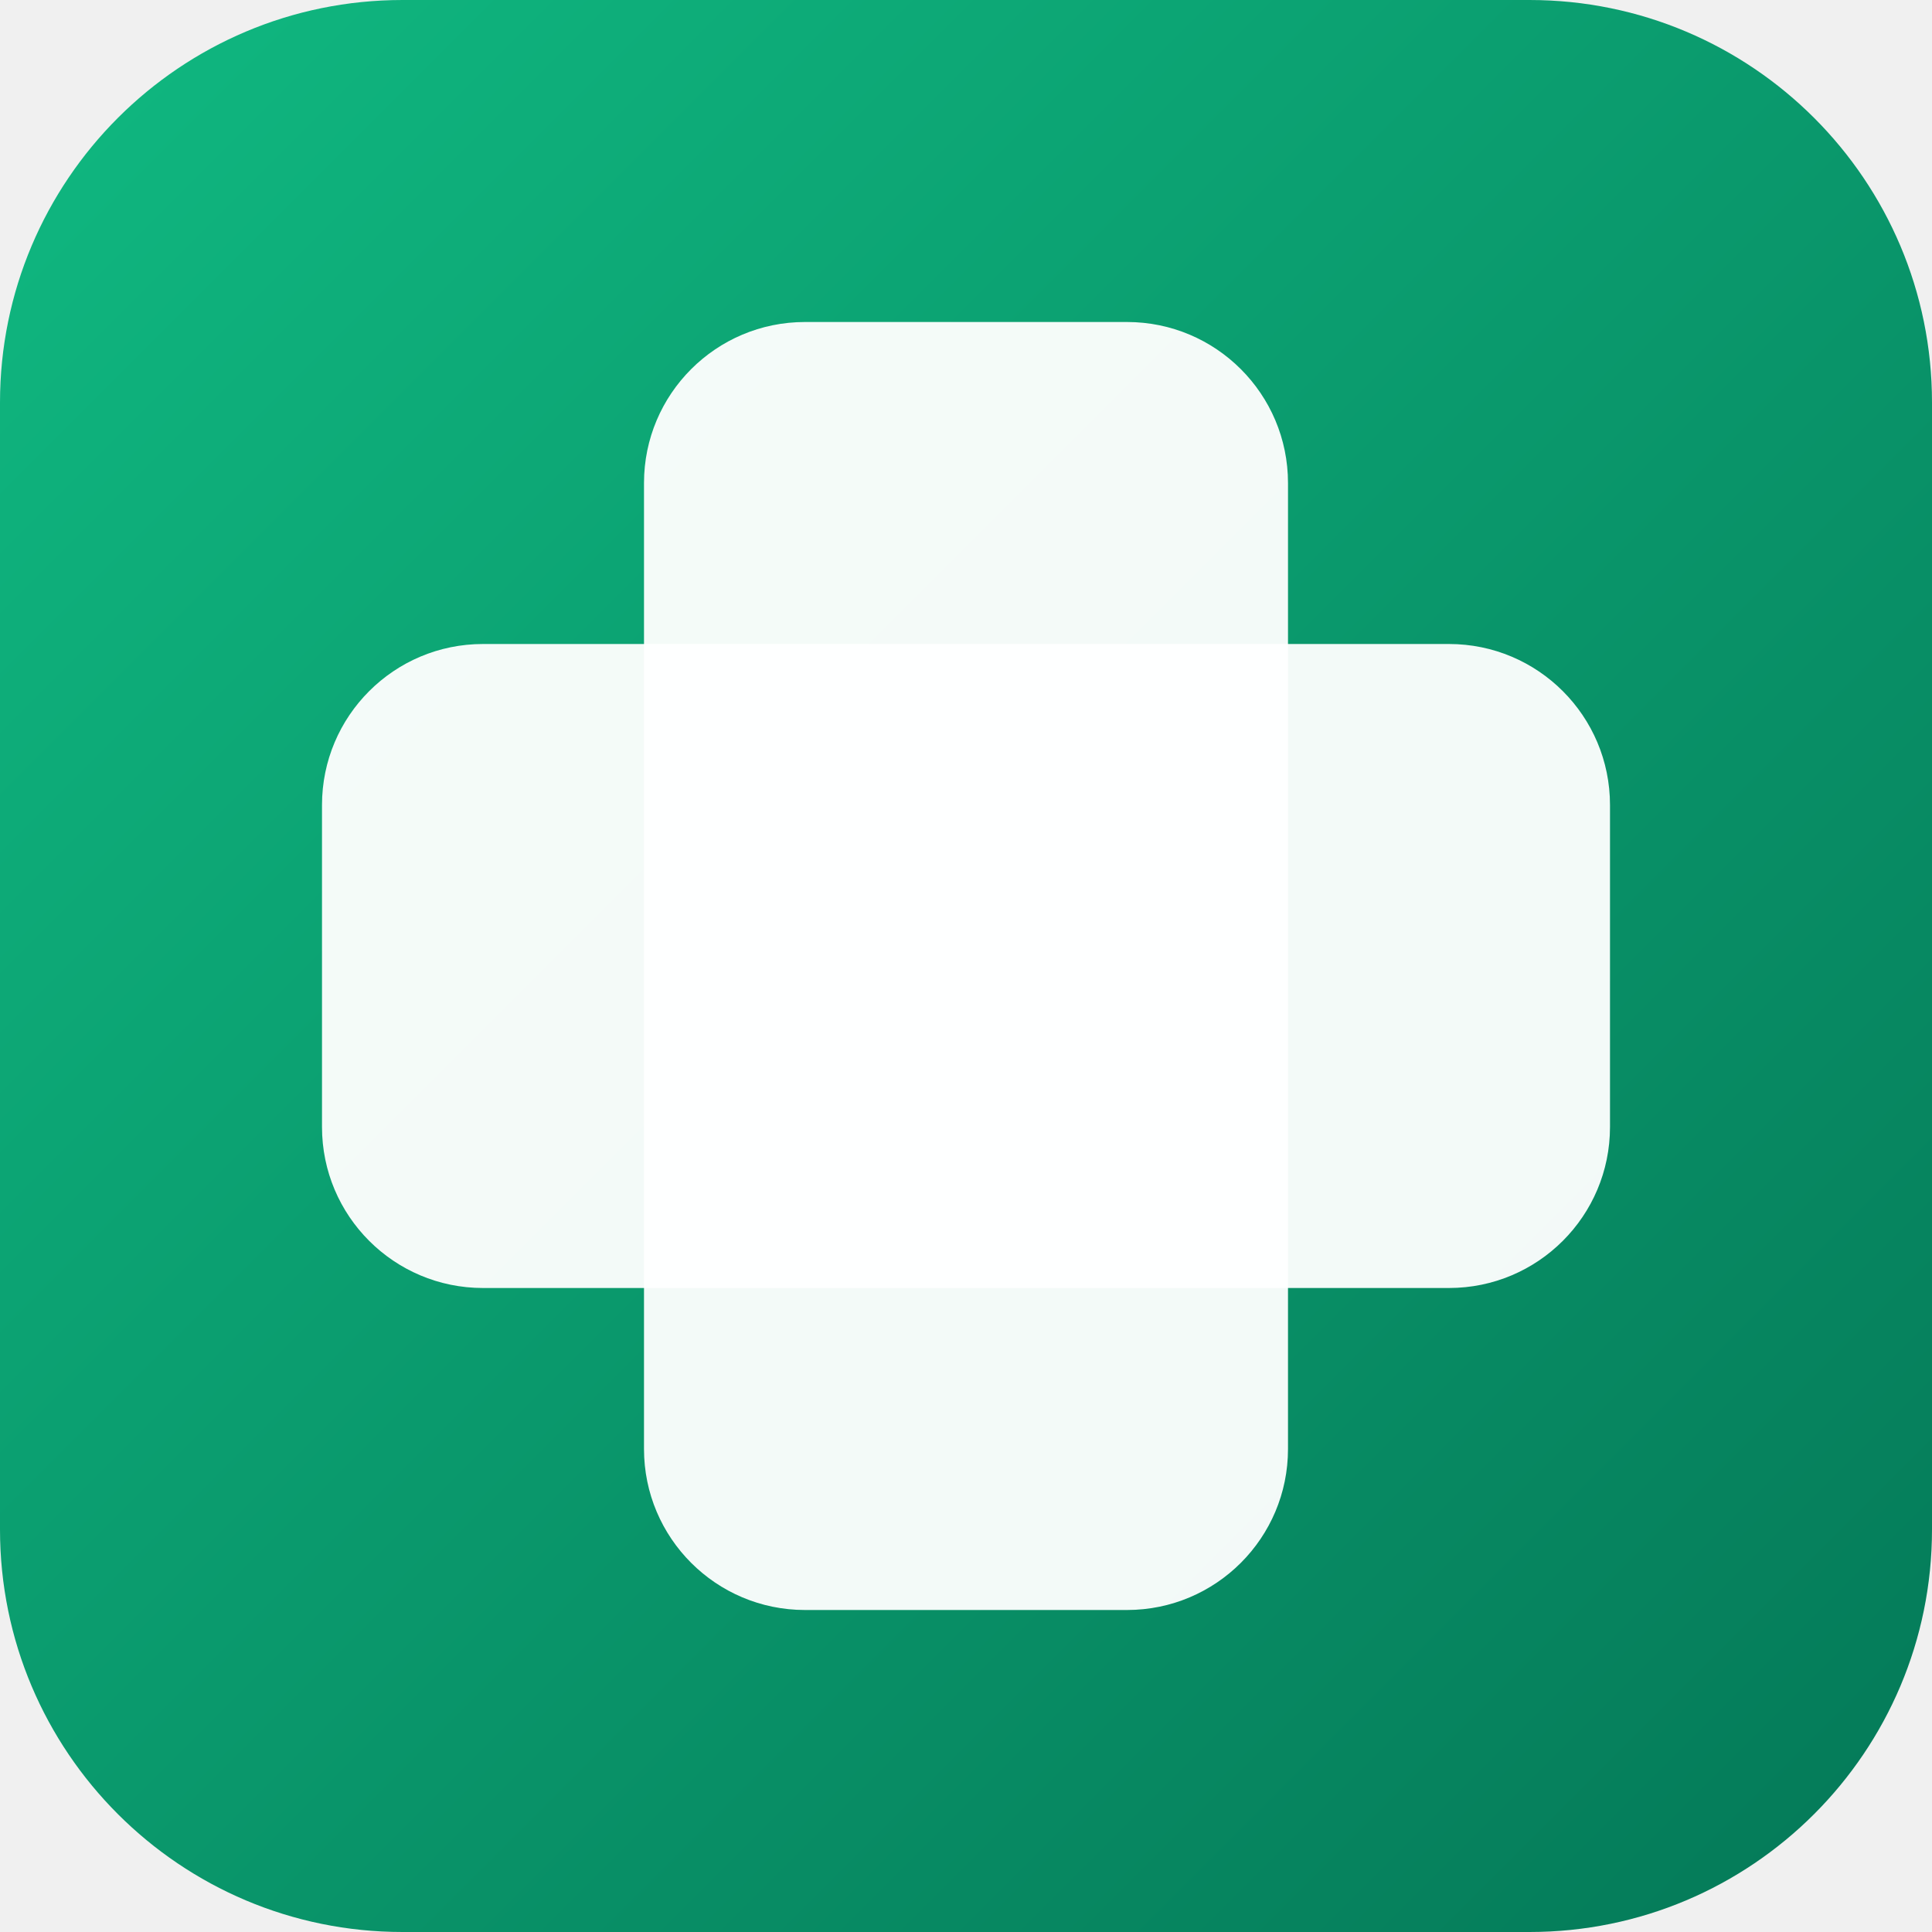
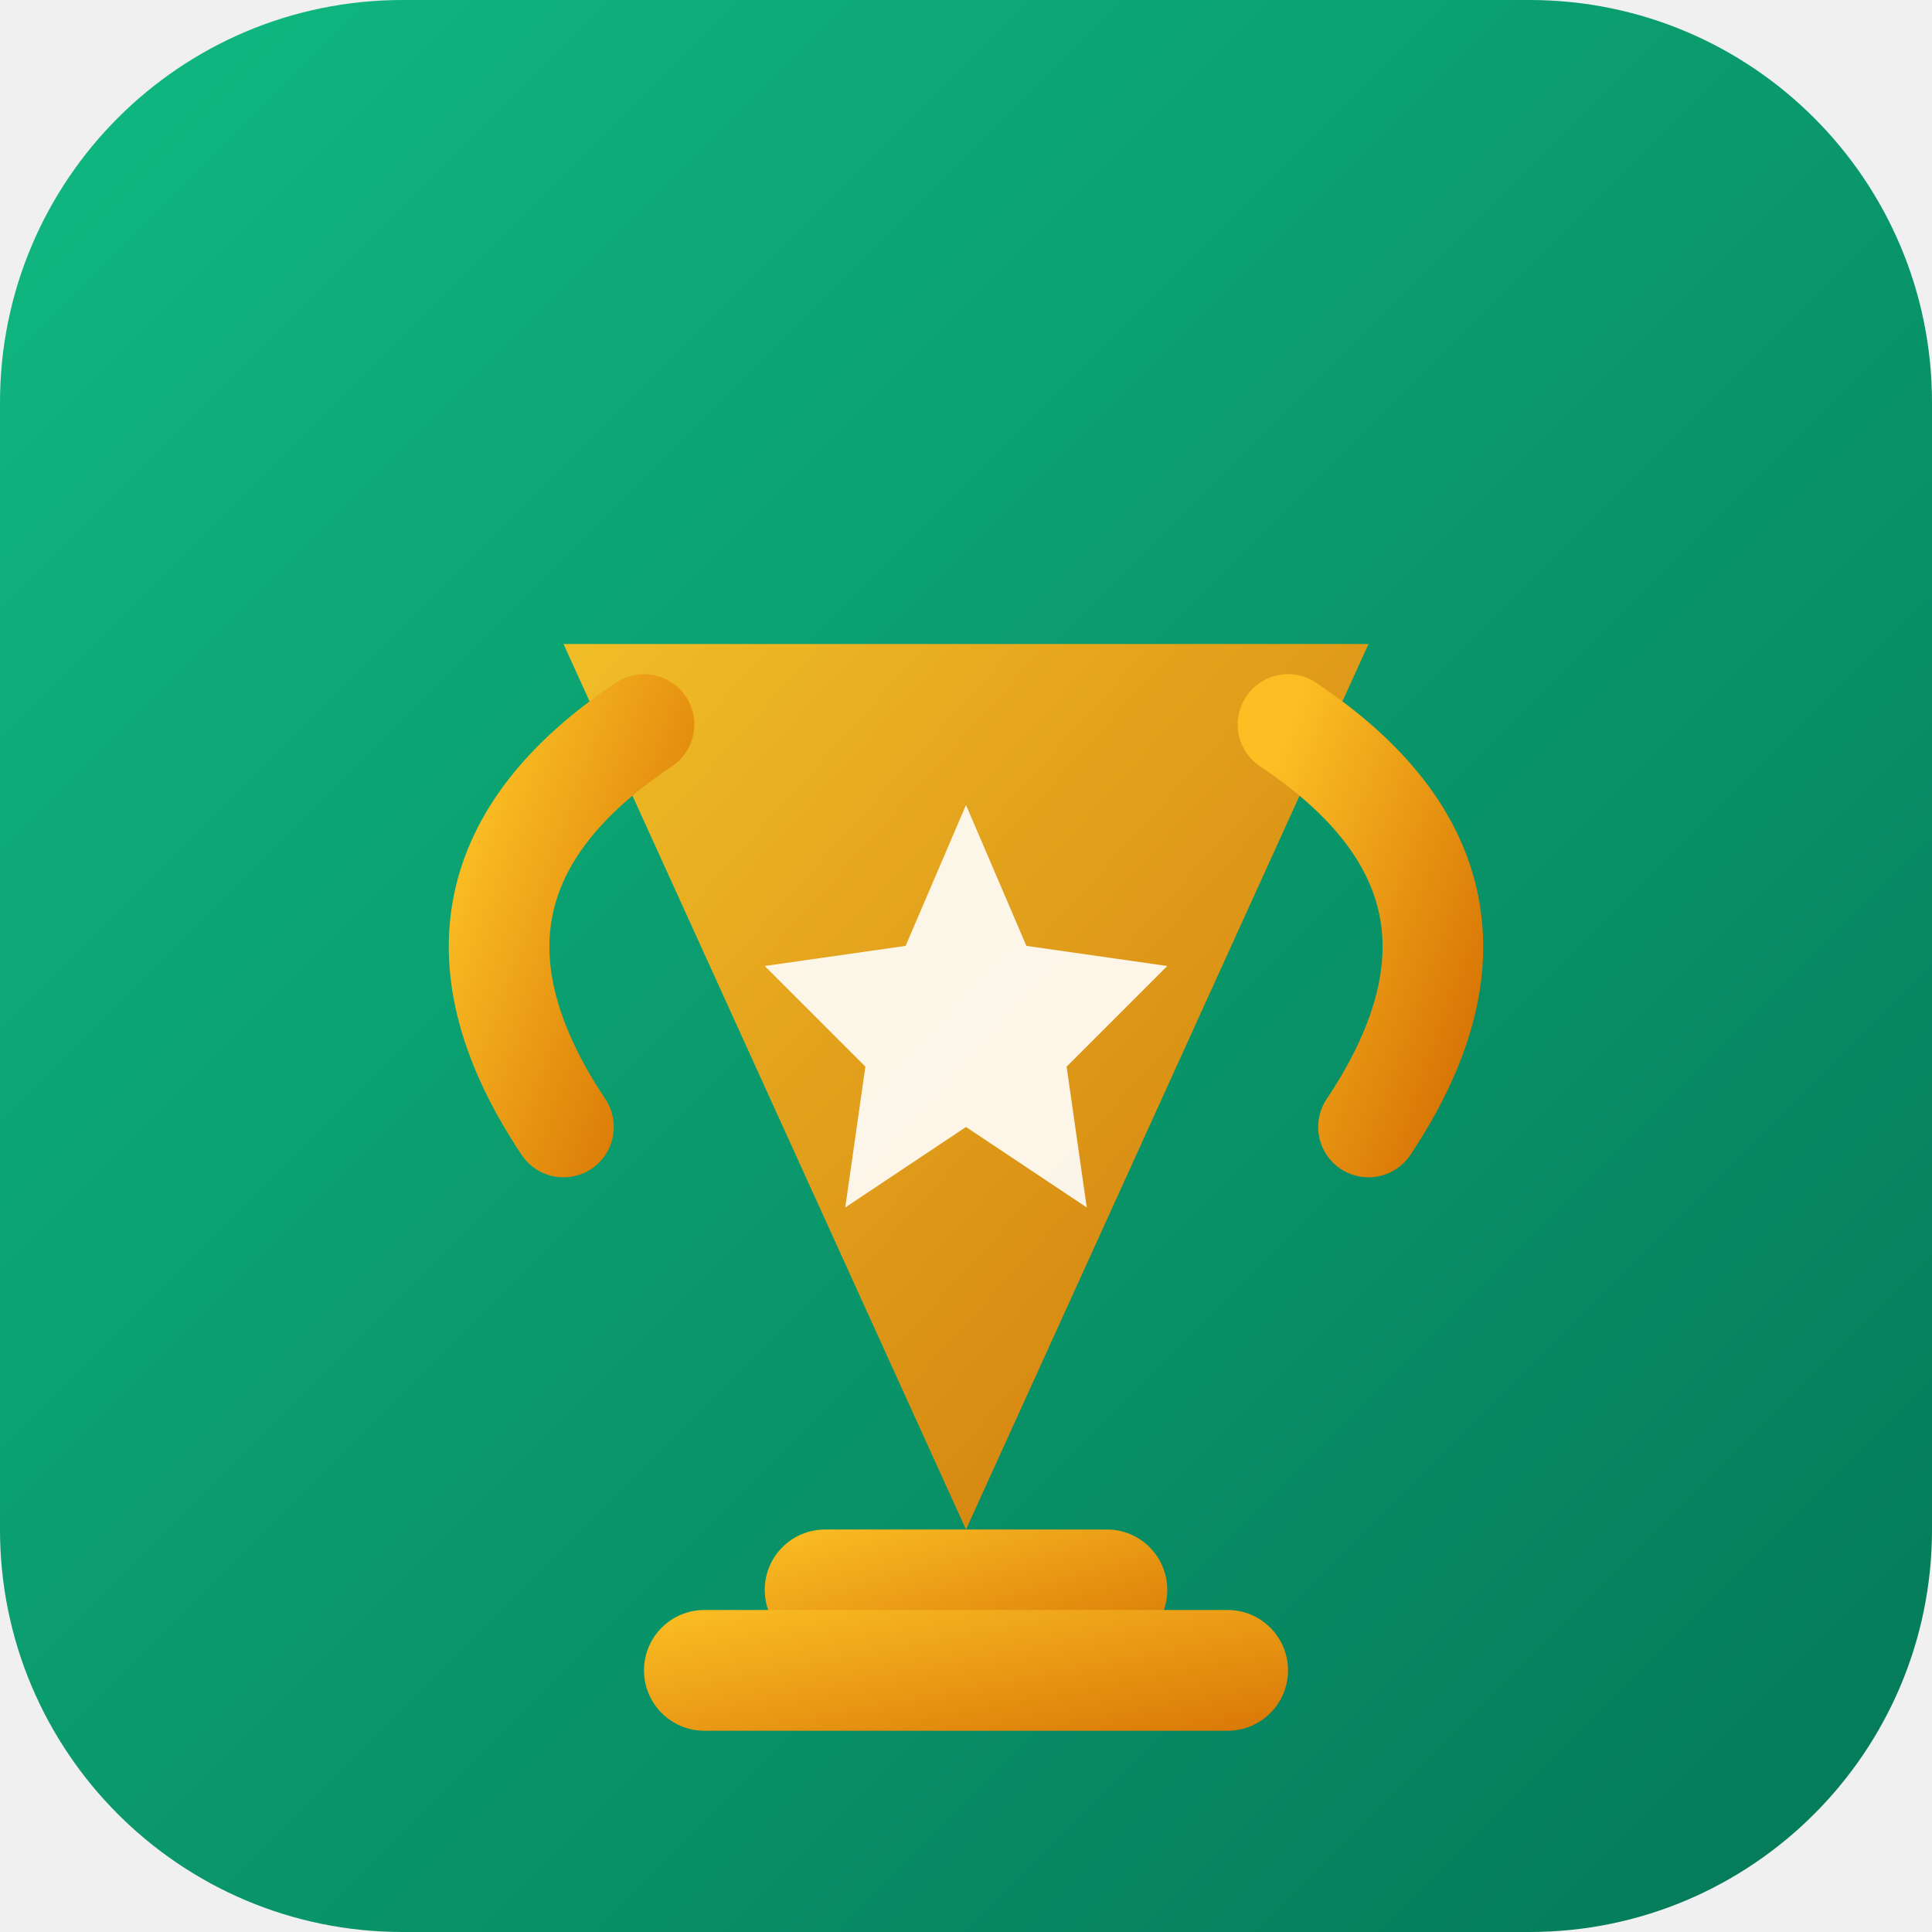
<svg xmlns="http://www.w3.org/2000/svg" viewBox="0 0 48 48">
  <defs>
-     <linearGradient id="fg" x1="0" y1="0" x2="1" y2="1">
+     <linearGradient id="bg" x1="0" y1="0" x2="1" y2="1">
      <stop offset="0%" stop-color="#10b981" />
      <stop offset="100%" stop-color="#047857" />
    </linearGradient>
+     <linearGradient id="gd" x1="0" y1="0" x2="1" y2="1">
+       <stop offset="0%" stop-color="#fbbf24" />
+       <stop offset="100%" stop-color="#d97706" />
+     </linearGradient>
  </defs>
-   <rect width="48" height="48" rx="10" fill="url(#fg)" />
-   <rect x="16" y="8" width="16" height="32" rx="4" fill="#fff" opacity="0.95" />
-   <rect x="8" y="16" width="32" height="16" rx="4" fill="#fff" opacity="0.95" />
+   <rect width="48" height="48" rx="10" fill="url(#bg)" />
+   <path d="M14,16 Q24,38 24,38 Q24,38 34,16 Z" fill="url(#gd)" opacity="0.95" />
+   <path d="M16,18 Q10,22 14,28" fill="none" stroke="url(#gd)" stroke-width="2.5" stroke-linecap="round" />
+   <path d="M32,18 Q38,22 34,28" fill="none" stroke="url(#gd)" stroke-width="2.5" stroke-linecap="round" />
+   <rect x="19" y="38" width="10" height="3" rx="1.5" fill="url(#gd)" />
+   <rect x="16" y="40" width="16" height="3" rx="1.5" fill="url(#gd)" />
+   <polygon points="24,20 25.5,23.5 29,24 26.5,26.5 27,30 24,28 21,30 21.5,26.5 19,24 22.5,23.5" fill="#fff" opacity="0.9" />
</svg>
